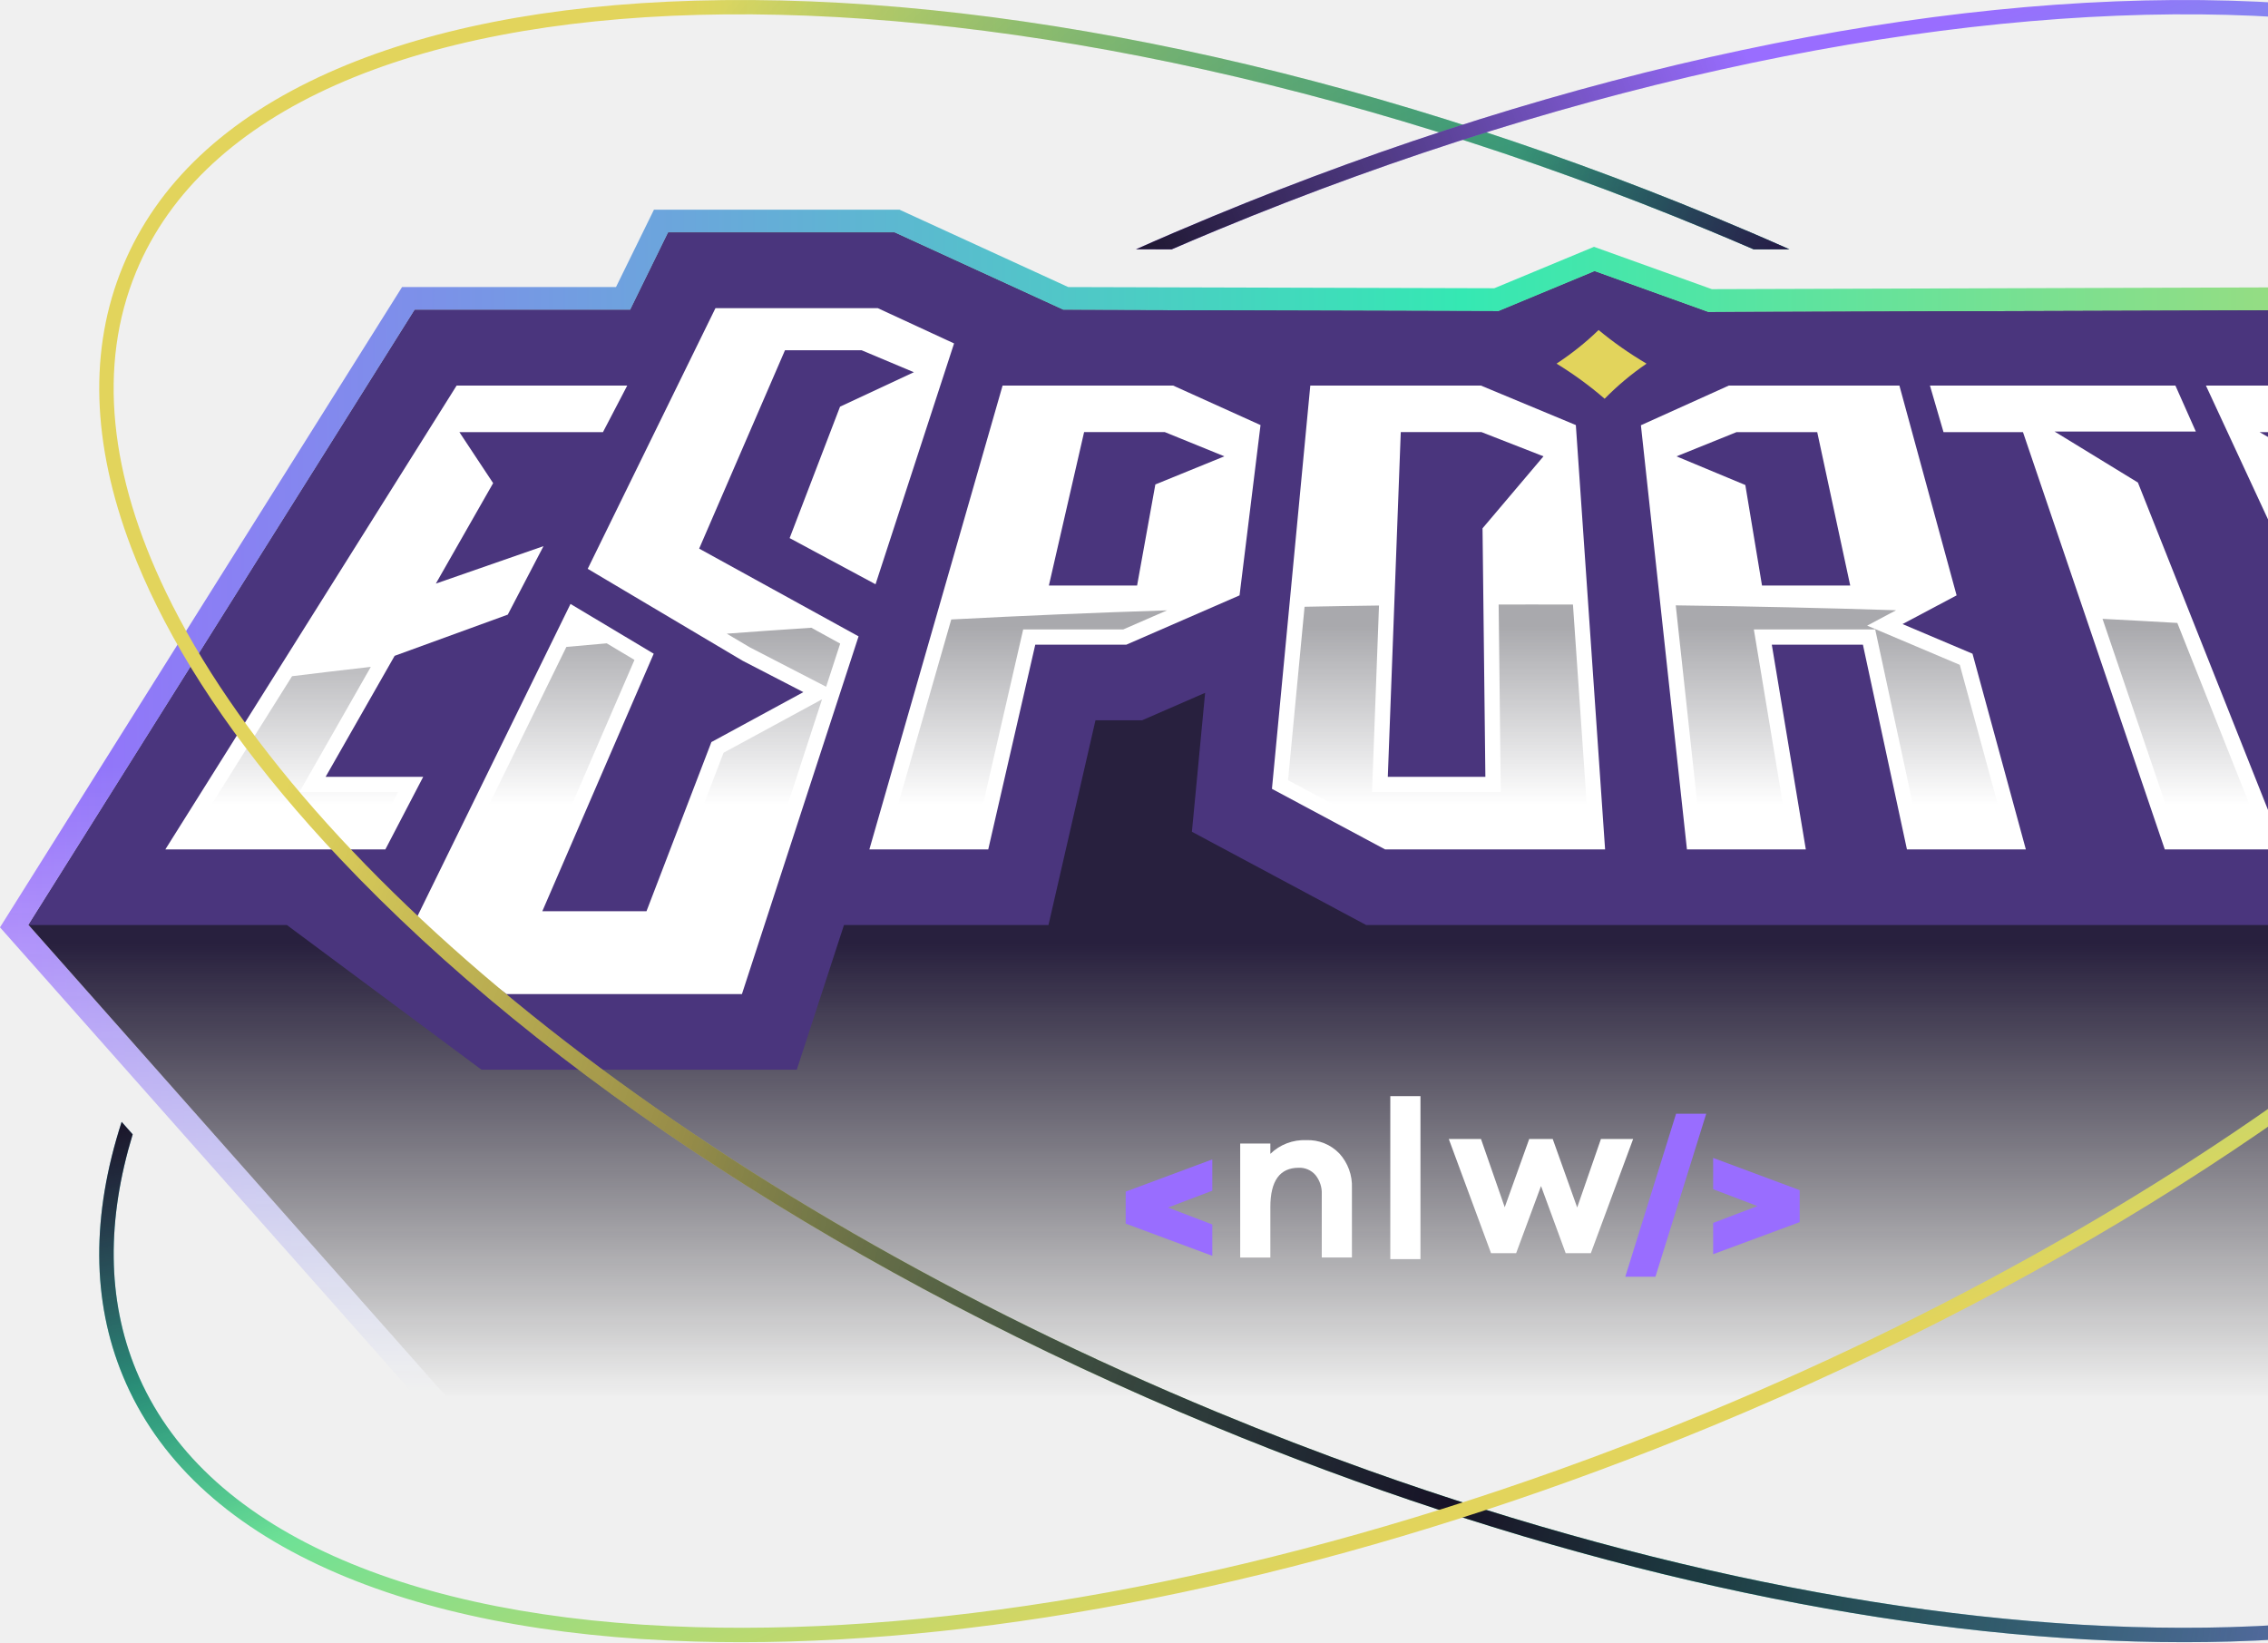
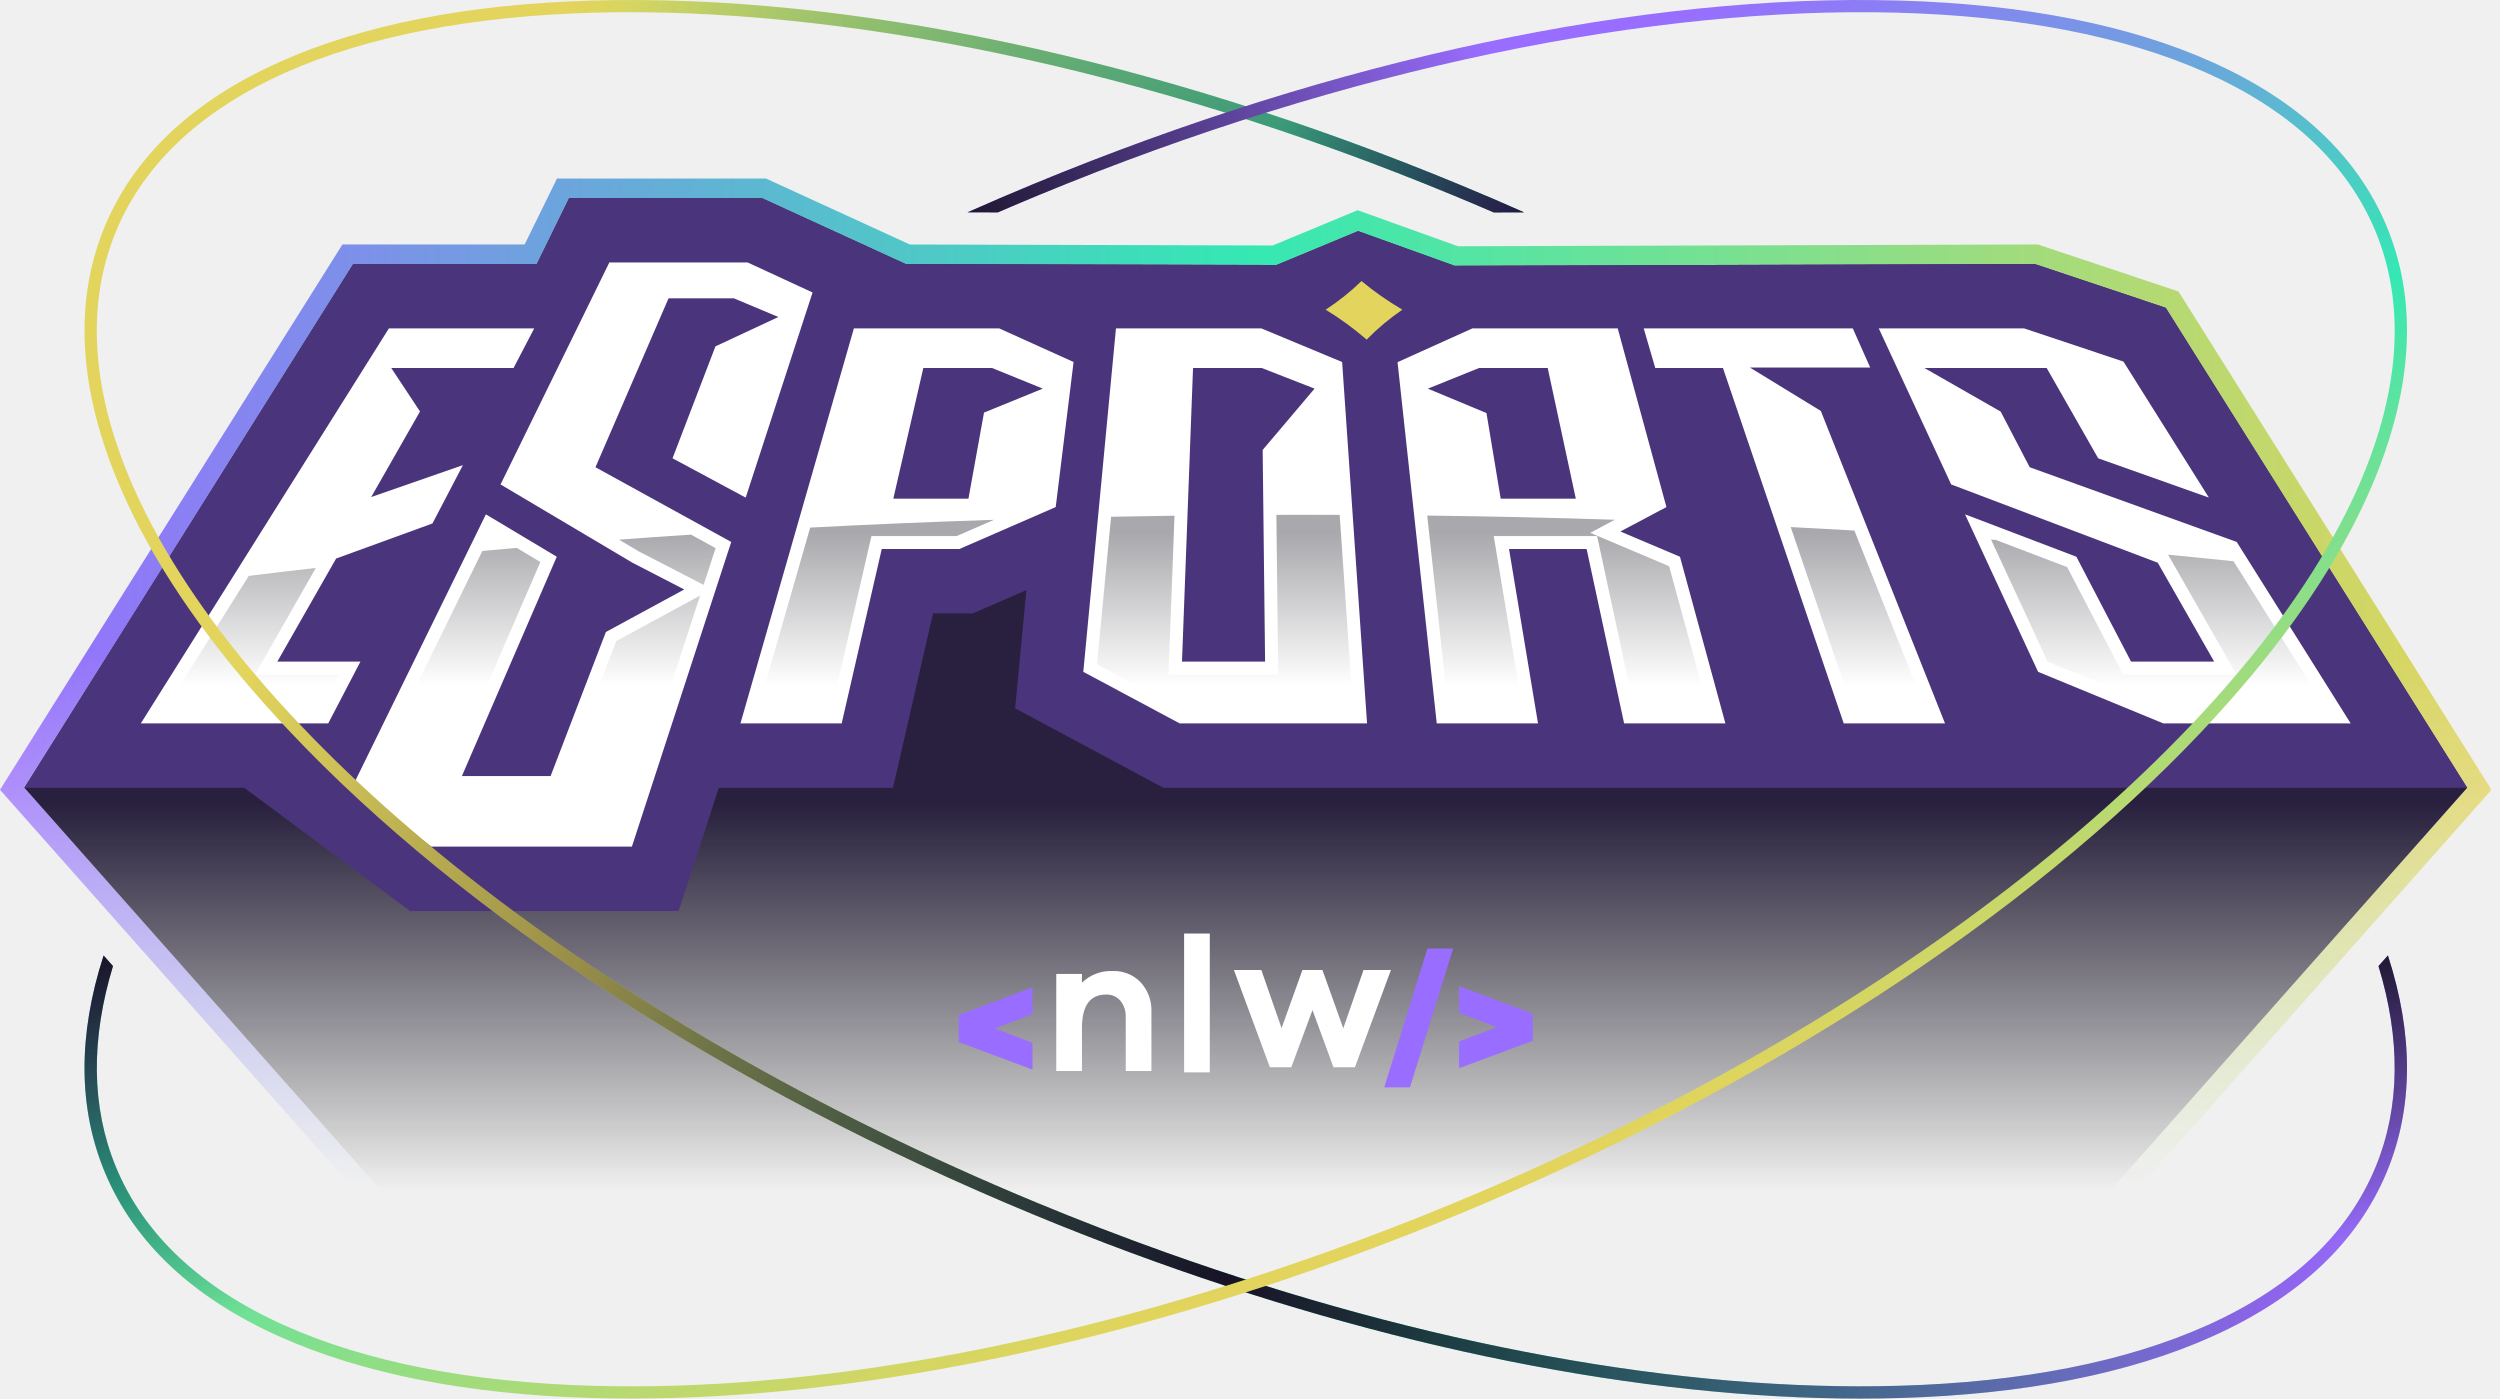
- <svg xmlns="http://www.w3.org/2000/svg" width="703" height="509" viewBox="0 0 703 509" fill="none">
+ <svg xmlns="http://www.w3.org/2000/svg" width="286" height="160" viewBox="0 0 286 160" fill="none">
  <g clip-path="url(#clip0_6_544)">
-     <mask id="mask0_6_544" style="mask-type:alpha" maskUnits="userSpaceOnUse" x="0" y="54" width="907" height="395">
-       <rect y="54.246" width="906.458" height="394.659" fill="url(#paint0_linear_6_544)" />
+     <mask id="mask0_6_544" style="mask-type:alpha" maskUnits="userSpaceOnUse" x="0" y="17" width="285" height="125">
+       <rect y="17.052" width="284.934" height="124.056" fill="url(#paint0_linear_6_544)" />
    </mask>
    <g mask="url(#mask0_6_544)">
-       <path d="M792.848 106.079L741.613 88.964L530.612 89.624L494.086 76.503L463.182 89.341L331.12 88.98L278.793 64.986H202.707L190.938 88.972H124.624L0 287.433L138.728 444.023H768.028L906.756 287.433L792.84 106.071L792.848 106.079ZM764.828 436.924H141.928L8.852 286.71L128.563 96.071H195.38L207.141 72.085H277.244L329.556 96.071L464.589 96.44L494.267 84.105L529.377 96.723L740.465 96.063L788.178 111.999L897.904 286.694L764.828 436.908V436.924Z" fill="url(#paint1_linear_6_544)" />
+       <path d="M249.222 33.344L233.117 27.965L166.791 28.172L155.31 24.048L145.595 28.083L104.084 27.97L87.635 20.427H63.718L60.019 27.967H39.174L0 90.351L43.607 139.573H241.42L285.028 90.351L249.219 33.342L249.222 33.344ZM240.414 137.342H44.613L2.783 90.124L40.412 30.199H61.415L65.112 22.659H87.148L103.592 30.199L146.038 30.315L155.367 26.437L166.403 30.404L232.756 30.196L247.754 35.205L282.245 90.119L240.414 137.337V137.342Z" fill="url(#paint1_linear_6_544)" />
    </g>
-     <path d="M897.912 286.709L764.828 436.915H141.928L8.852 286.709L128.563 96.07H195.38L207.141 72.084H277.244L329.564 96.07L464.589 96.447L494.267 84.112L529.377 96.731L740.465 96.07L788.178 112.014L897.912 286.709Z" fill="url(#paint2_linear_6_544)" />
-     <path d="M897.894 286.709L788.184 112.014L740.455 96.078L529.383 96.722L494.273 84.104L464.579 96.439L329.554 96.078L277.242 72.092H207.147L195.386 96.078H128.577L8.858 286.709H88.914L149.253 331.56H246.974L261.605 286.709H324.994L339.562 223.249H354.02L373.548 214.743L369.452 257.809L423.447 286.709H897.894Z" fill="#4A357D" />
-     <path d="M51.251 263.274H119.451L131.173 240.789H100.929L122.328 203.273L157.392 190.505L168.469 169.279L135.096 180.89L152.856 149.75L142.392 133.94H161.881H186.897L194.421 119.514H141.535L51.251 263.274Z" fill="white" />
-     <path d="M221.764 95.519L182.172 176.306L230.176 204.797L249.012 214.53L220.506 230.01L200.388 282.44H168.099L202.628 202.62L176.834 187.195L128.067 286.685L156.991 308.124H229.971L266.127 197.242L216.716 170.048L243.313 108.57H267.086L283.266 115.37L260.38 126.054L244.759 166.786L271.387 181.094L295.727 106.447L272.094 95.519H221.764Z" fill="white" />
-     <path d="M310.766 119.513L269.476 263.272H306.324L320.9 199.812H349.139L384.218 184.537L390.72 131.753L363.644 119.513H310.758H310.766ZM358.117 150.165L352.457 181.494H325.114L336.034 133.931H361.05L379.509 141.439L358.117 150.158V150.165Z" fill="white" />
-     <path d="M406.145 119.513L394.258 244.506L429.322 263.272H497.522L488.457 131.753L459.039 119.513H406.153H406.145ZM459.534 163.743L460.415 240.78H430.171L434.188 133.931H459.204L478.426 141.439L459.542 163.743H459.534Z" fill="white" />
-     <path d="M508.623 131.808L522.892 263.272H559.74L549.197 199.812H577.436L591.084 263.272H627.94L611.407 202.619L589.716 193.436L606.478 184.537L588.749 119.513H535.864L508.623 131.808ZM573.506 181.494H546.162L540.989 150.331L519.653 141.447L538.261 133.939H563.277L573.506 181.502V181.494Z" fill="white" />
-     <path d="M602.421 133.939H627.051L671.006 263.272H707.862L662.673 149.56L636.863 133.766H680.637L674.3 119.513H598.215L602.421 133.939Z" fill="white" />
-     <path d="M803.901 181.094L772.808 131.588L736.644 119.513H683.758L710.11 176.306L785.292 204.797L805.827 240.788H775.575L755.677 202.619L715.158 187.194L741.746 244.506L787.305 263.272H855.505L814.035 197.242L738.688 170.048L728.129 149.796L700.385 133.939H744.875L763.609 166.785L803.901 181.094Z" fill="white" />
-     <path d="M495.507 102.287C491.646 106.053 487.275 109.544 482.472 112.712C487.723 115.912 492.716 119.559 497.378 123.592C501.332 119.559 505.687 115.912 510.373 112.712C505.011 109.544 500.027 106.053 495.507 102.287Z" fill="#E2D45C" />
-     <path d="M92.809 245.505L114.94 206.7C106.732 207.635 98.595 208.594 90.529 209.593L59.782 258.555H116.591L123.391 245.505H92.809Z" fill="url(#paint3_linear_6_544)" />
-     <path d="M251.482 194.568C242.693 195.142 233.958 195.755 225.279 196.408L232.465 200.669L256.074 212.862L260.429 199.489L251.482 194.568ZM224.281 233.318L203.636 287.156H160.923L196.662 204.544L188.062 199.403C183.879 199.765 179.705 200.134 175.554 200.519L134.036 285.229L158.549 303.406H226.545L254.8 216.754L224.281 233.318Z" fill="url(#paint4_linear_6_544)" />
-     <path d="M361.745 189.183L348.168 195.095H317.153L302.577 258.555H275.745L294.857 192.005C316.854 190.85 339.158 189.906 361.745 189.183Z" fill="url(#paint5_linear_6_544)" />
-     <path d="M492.467 258.555H430.509L399.251 241.834L404.369 188.067C412.034 187.91 419.723 187.784 427.443 187.682L425.273 245.505H465.187L464.527 187.375C468.056 187.367 471.594 187.36 475.14 187.36C479.291 187.36 483.434 187.367 487.561 187.383L492.467 258.555Z" fill="url(#paint6_linear_6_544)" />
-     <path d="M621.77 258.555H594.898L581.25 195.095H543.632L554.174 258.555H527.122L519.426 187.634C542.445 187.917 565.22 188.428 587.72 189.151L578.75 193.916L607.461 206.07L621.77 258.555Z" fill="url(#paint7_linear_6_544)" />
-     <path d="M674.893 193.082C667.204 192.634 659.476 192.209 651.709 191.816L674.39 258.555H700.915L674.893 193.082Z" fill="url(#paint8_linear_6_544)" />
-     <path fill-rule="evenodd" clip-rule="evenodd" d="M375.776 369.061V359.36L348.976 369.329H348.921V379.282H348.976L375.776 389.25V379.533L362.042 374.282L375.776 369.061Z" fill="#996DFF" />
-     <path fill-rule="evenodd" clip-rule="evenodd" d="M531.016 388.747V379.046L544.742 373.826L531.016 368.606V358.904L557.777 368.865H557.84V378.826H557.777L531.016 388.739V388.747ZM519.522 345.201L503.783 395.721H513.13L528.869 345.201H519.522Z" fill="#996DFF" />
-     <path fill-rule="evenodd" clip-rule="evenodd" d="M415.157 357.528C417.815 360.453 419.214 364.305 419.049 368.251V389.769H409.701V370.225C409.811 368.047 409.112 365.909 407.752 364.21C406.454 362.701 404.536 361.868 402.547 361.954C396.698 361.954 393.766 366.011 393.766 374.132V389.777H384.418V354.446H393.766V357.638C396.729 354.753 400.755 353.22 404.89 353.393C408.742 353.228 412.484 354.737 415.149 357.528H415.157Z" fill="white" />
-     <path fill-rule="evenodd" clip-rule="evenodd" d="M430.943 339.753V390.272H440.291V339.753H430.943Z" fill="white" />
-     <path fill-rule="evenodd" clip-rule="evenodd" d="M493.105 388.425H485.306L477.664 367.615L469.952 388.425H462.169L449.071 353.031H459.055L466.414 374.195L474.001 353.031H481.288L488.875 374.266L496.234 353.031H506.218L493.105 388.425Z" fill="white" />
-     <path d="M38.107 82.486C48.689 56.927 70.057 36.785 101.598 22.627C131.819 9.057 170.113 1.51 215.405 0.205C308.252 -2.476 420.336 21.282 530.99 67.124C538.946 70.418 546.832 73.799 554.631 77.266L543.601 77.297C538.868 75.245 534.096 73.225 529.284 71.236C302.576 -22.665 84.075 -16.855 42.219 84.192C30.096 113.453 34.097 147.534 51.409 183.477C93.855 271.67 216.395 371.051 377.466 437.765C393.048 444.22 408.646 450.226 424.22 455.784C518.71 489.527 612.037 506.626 691.22 504.338C735.93 503.049 773.643 495.635 803.329 482.31C833.809 468.63 854.398 449.283 864.532 424.809C873.675 402.725 873.644 377.898 865.633 351.593L869.053 347.733C878.44 376.727 878.314 403.197 868.652 426.515C858.062 452.074 836.702 472.215 805.152 486.374C774.932 499.944 736.645 507.491 691.354 508.796C686.621 508.93 681.841 509 677.014 509C597.194 509 504.481 490.392 411.201 455.784C399.385 451.405 387.569 446.767 375.76 441.877C265.107 396.043 169.052 333.597 105.293 266.041C80.222 239.477 61.228 213.266 48.642 187.88C45.607 181.771 42.95 175.718 40.67 169.719C28.382 137.4 27.517 108.052 38.107 82.486Z" fill="url(#paint9_linear_6_544)" />
-     <path d="M38.107 82.486C48.689 56.927 70.057 36.785 101.598 22.627C131.819 9.057 170.113 1.51 215.405 0.205C308.252 -2.476 420.336 21.282 530.99 67.124C538.946 70.418 546.832 73.799 554.631 77.266L543.601 77.297C538.868 75.245 534.096 73.225 529.284 71.236C302.576 -22.665 84.075 -16.855 42.219 84.192C30.096 113.453 34.097 147.534 51.409 183.477C93.855 271.67 216.395 371.051 377.466 437.765C393.048 444.22 408.646 450.226 424.22 455.784C518.71 489.527 612.037 506.626 691.22 504.338C735.93 503.049 773.643 495.635 803.329 482.31C833.809 468.63 854.398 449.283 864.532 424.809C873.675 402.725 873.644 377.898 865.633 351.593L869.053 347.733C878.44 376.727 878.314 403.197 868.652 426.515C858.062 452.074 836.702 472.215 805.152 486.374C774.932 499.944 736.645 507.491 691.354 508.796C686.621 508.93 681.841 509 677.014 509C597.194 509 504.481 490.392 411.201 455.784C399.385 451.405 387.569 446.767 375.76 441.877C265.107 396.043 169.052 333.597 105.293 266.041C80.222 239.477 61.228 213.266 48.642 187.88C45.607 181.771 42.95 175.718 40.67 169.719C28.382 137.4 27.517 108.052 38.107 82.486Z" fill="url(#paint10_radial_6_544)" />
-     <path d="M38.107 82.486C48.689 56.927 70.057 36.785 101.598 22.627C131.819 9.057 170.113 1.51 215.405 0.205C308.252 -2.476 420.336 21.282 530.99 67.124C538.946 70.418 546.832 73.799 554.631 77.266L543.601 77.297C538.868 75.245 534.096 73.225 529.284 71.236C302.576 -22.665 84.075 -16.855 42.219 84.192C30.096 113.453 34.097 147.534 51.409 183.477C93.855 271.67 216.395 371.051 377.466 437.765C393.048 444.22 408.646 450.226 424.22 455.784C518.71 489.527 612.037 506.626 691.22 504.338C735.93 503.049 773.643 495.635 803.329 482.31C833.809 468.63 854.398 449.283 864.532 424.809C873.675 402.725 873.644 377.898 865.633 351.593L869.053 347.733C878.44 376.727 878.314 403.197 868.652 426.515C858.062 452.074 836.702 472.215 805.152 486.374C774.932 499.944 736.645 507.491 691.354 508.796C686.621 508.93 681.841 509 677.014 509C597.194 509 504.481 490.392 411.201 455.784C399.385 451.405 387.569 446.767 375.76 441.877C265.107 396.043 169.052 333.597 105.293 266.041C80.222 239.477 61.228 213.266 48.642 187.88C45.607 181.771 42.95 175.718 40.67 169.719C28.382 137.4 27.517 108.052 38.107 82.486Z" fill="url(#paint11_radial_6_544)" />
-     <path d="M38.107 82.486C48.689 56.927 70.057 36.785 101.598 22.627C131.819 9.057 170.113 1.51 215.405 0.205C308.252 -2.476 420.336 21.282 530.99 67.124C538.946 70.418 546.832 73.799 554.631 77.266L543.601 77.297C538.868 75.245 534.096 73.225 529.284 71.236C302.576 -22.665 84.075 -16.855 42.219 84.192C30.096 113.453 34.097 147.534 51.409 183.477C93.855 271.67 216.395 371.051 377.466 437.765C393.048 444.22 408.646 450.226 424.22 455.784C518.71 489.527 612.037 506.626 691.22 504.338C735.93 503.049 773.643 495.635 803.329 482.31C833.809 468.63 854.398 449.283 864.532 424.809C873.675 402.725 873.644 377.898 865.633 351.593L869.053 347.733C878.44 376.727 878.314 403.197 868.652 426.515C858.062 452.074 836.702 472.215 805.152 486.374C774.932 499.944 736.645 507.491 691.354 508.796C686.621 508.93 681.841 509 677.014 509C597.194 509 504.481 490.392 411.201 455.784C399.385 451.405 387.569 446.767 375.76 441.877C265.107 396.043 169.052 333.597 105.293 266.041C80.222 239.477 61.228 213.266 48.642 187.88C45.607 181.771 42.95 175.718 40.67 169.719C28.382 137.4 27.517 108.052 38.107 82.486Z" fill="url(#paint12_radial_6_544)" />
-     <path d="M868.651 82.486C858.069 56.927 836.701 36.785 805.16 22.627C774.939 9.057 736.645 1.51 691.353 0.205C598.506 -2.476 486.422 21.282 375.768 67.124C367.812 70.418 359.926 73.799 352.128 77.266L363.158 77.297C367.89 75.245 372.662 73.225 377.474 71.236C604.182 -22.665 822.684 -16.855 864.54 84.192C876.662 113.453 872.661 147.534 855.349 183.477C812.904 271.67 690.363 371.051 529.292 437.765C513.71 444.22 498.112 450.226 482.538 455.784C388.048 489.527 294.721 506.626 215.538 504.338C170.828 503.049 133.115 495.635 103.43 482.31C72.95 468.63 52.36 449.283 42.226 424.809C33.083 402.725 33.114 377.898 41.125 351.593L37.706 347.733C28.319 376.727 28.444 403.197 38.106 426.515C48.696 452.074 70.056 472.215 101.606 486.374C131.826 499.944 170.113 507.491 215.404 508.796C220.137 508.93 224.917 509 229.744 509C309.564 509 402.278 490.392 495.557 455.784C507.373 451.405 519.189 446.767 530.998 441.877C641.651 396.043 737.706 333.597 801.465 266.041C826.536 239.477 845.53 213.266 858.116 187.88C861.151 181.771 863.808 175.718 866.088 169.719C878.376 137.4 879.241 108.052 868.651 82.486Z" fill="url(#paint13_linear_6_544)" />
-     <path d="M868.651 82.486C858.069 56.927 836.701 36.785 805.16 22.627C774.939 9.057 736.645 1.51 691.353 0.205C598.506 -2.476 486.422 21.282 375.768 67.124C367.812 70.418 359.926 73.799 352.128 77.266L363.158 77.297C367.89 75.245 372.662 73.225 377.474 71.236C604.182 -22.665 822.684 -16.855 864.54 84.192C876.662 113.453 872.661 147.534 855.349 183.477C812.904 271.67 690.363 371.051 529.292 437.765C513.71 444.22 498.112 450.226 482.538 455.784C388.048 489.527 294.721 506.626 215.538 504.338C170.828 503.049 133.115 495.635 103.43 482.31C72.95 468.63 52.36 449.283 42.226 424.809C33.083 402.725 33.114 377.898 41.125 351.593L37.706 347.733C28.319 376.727 28.444 403.197 38.106 426.515C48.696 452.074 70.056 472.215 101.606 486.374C131.826 499.944 170.113 507.491 215.404 508.796C220.137 508.93 224.917 509 229.744 509C309.564 509 402.278 490.392 495.557 455.784C507.373 451.405 519.189 446.767 530.998 441.877C641.651 396.043 737.706 333.597 801.465 266.041C826.536 239.477 845.53 213.266 858.116 187.88C861.151 181.771 863.808 175.718 866.088 169.719C878.376 137.4 879.241 108.052 868.651 82.486Z" fill="url(#paint14_radial_6_544)" />
-     <path d="M868.651 82.486C858.069 56.927 836.701 36.785 805.16 22.627C774.939 9.057 736.645 1.51 691.353 0.205C598.506 -2.476 486.422 21.282 375.768 67.124C367.812 70.418 359.926 73.799 352.128 77.266L363.158 77.297C367.89 75.245 372.662 73.225 377.474 71.236C604.182 -22.665 822.684 -16.855 864.54 84.192C876.662 113.453 872.661 147.534 855.349 183.477C812.904 271.67 690.363 371.051 529.292 437.765C513.71 444.22 498.112 450.226 482.538 455.784C388.048 489.527 294.721 506.626 215.538 504.338C170.828 503.049 133.115 495.635 103.43 482.31C72.95 468.63 52.36 449.283 42.226 424.809C33.083 402.725 33.114 377.898 41.125 351.593L37.706 347.733C28.319 376.727 28.444 403.197 38.106 426.515C48.696 452.074 70.056 472.215 101.606 486.374C131.826 499.944 170.113 507.491 215.404 508.796C220.137 508.93 224.917 509 229.744 509C309.564 509 402.278 490.392 495.557 455.784C507.373 451.405 519.189 446.767 530.998 441.877C641.651 396.043 737.706 333.597 801.465 266.041C826.536 239.477 845.53 213.266 858.116 187.88C861.151 181.771 863.808 175.718 866.088 169.719C878.376 137.4 879.241 108.052 868.651 82.486Z" fill="url(#paint15_radial_6_544)" />
+     <path d="M282.247 90.124L240.414 137.339H44.613L2.783 90.124L40.412 30.198H61.415L65.112 22.659H87.148L103.594 30.198L146.038 30.317L155.367 26.44L166.403 30.406L232.756 30.198L247.754 35.21L282.247 90.124Z" fill="url(#paint2_linear_6_544)" />
+     <path d="M282.242 90.123L247.756 35.21L232.753 30.201L166.405 30.404L155.369 26.437L146.035 30.315L103.591 30.201L87.147 22.661H65.114L61.417 30.201H40.416L2.784 90.123H27.949L46.916 104.222H77.633L82.232 90.123H102.158L106.737 70.176H111.282L117.42 67.502L116.133 81.039L133.105 90.123H282.242Z" fill="#4A357D" />
+     <path d="M16.11 82.757H37.548L41.233 75.689H31.726L38.452 63.896L49.474 59.883L52.956 53.211L42.466 56.861L48.048 47.072L44.759 42.102H50.885H58.749L61.114 37.568H44.49L16.11 82.757Z" fill="white" />
+     <path d="M69.709 30.025L57.263 55.42L72.353 64.376L78.274 67.435L69.313 72.301L62.989 88.781H52.84L63.694 63.691L55.586 58.842L40.256 90.116L49.348 96.855H72.288L83.654 62.001L68.122 53.453L76.482 34.127H83.955L89.041 36.265L81.847 39.624L76.937 52.427L85.307 56.925L92.958 33.46L85.529 30.025H69.709Z" fill="white" />
+     <path d="M97.685 37.567L84.707 82.756H96.289L100.871 62.809H109.748L120.774 58.007L122.818 41.415L114.307 37.567H97.683H97.685ZM112.57 47.203L110.79 57.05H102.195L105.628 42.099H113.491L119.294 44.459L112.57 47.2V47.203Z" fill="white" />
+     <path d="M127.667 37.567L123.93 76.858L134.952 82.756H156.39L153.54 41.415L144.293 37.567H127.669H127.667ZM144.449 51.47L144.726 75.686H135.219L136.482 42.099H144.345L150.387 44.459L144.451 51.47H144.449Z" fill="white" />
+     <path d="M159.879 41.432L164.364 82.756H175.947L172.633 62.809H181.51L185.8 82.756H197.385L192.188 63.691L185.37 60.804L190.639 58.007L185.066 37.567H168.442L159.879 41.432V41.432ZM180.274 57.05H171.679L170.053 47.255L163.346 44.462L169.196 42.102H177.059L180.274 57.053V57.05Z" fill="white" />
+     <path d="M189.363 42.102H197.106L210.922 82.756H222.508L208.303 47.012L200.19 42.048H213.95L211.958 37.567H188.041L189.363 42.102Z" fill="white" />
+     <path d="M252.696 56.925L242.922 41.363L231.555 37.567H214.931L223.214 55.419L246.847 64.375L253.302 75.689H243.792L237.538 63.691L224.801 58.842L233.159 76.858L247.479 82.756H268.917L255.882 62L232.197 53.452L228.878 47.087L220.157 42.102H234.142L240.031 52.427L252.696 56.925Z" fill="white" />
+     <path d="M155.756 32.153C154.543 33.336 153.169 34.433 151.659 35.429C153.31 36.435 154.879 37.581 156.344 38.849C157.587 37.581 158.956 36.435 160.428 35.429C158.743 34.433 157.177 33.336 155.756 32.153Z" fill="#E2D45C" />
+     <path d="M29.173 77.171L36.13 64.973C33.55 65.267 30.992 65.569 28.457 65.883L18.792 81.274H36.649L38.786 77.171H29.173V77.171Z" fill="url(#paint3_linear_6_544)" />
+     <path d="M79.05 61.16C76.287 61.34 73.542 61.533 70.814 61.738L73.072 63.078L80.493 66.911L81.863 62.707L79.05 61.16V61.16ZM70.5 73.341L64.01 90.264H50.584L61.818 64.296L59.115 62.68C57.8 62.794 56.488 62.91 55.183 63.031L42.133 89.658L49.838 95.372H71.212L80.093 68.134L70.5 73.341V73.341Z" fill="url(#paint4_linear_6_544)" />
+     <path d="M113.71 59.467L109.442 61.326H99.693L95.112 81.273H86.677L92.685 60.355C99.599 59.991 106.61 59.695 113.71 59.467Z" fill="url(#paint5_linear_6_544)" />
+     <path d="M154.801 81.274H135.325L125.499 76.017L127.108 59.117C129.518 59.067 131.935 59.028 134.361 58.995L133.679 77.171H146.226L146.018 58.899C147.128 58.897 148.24 58.894 149.354 58.894C150.659 58.894 151.961 58.897 153.259 58.902L154.801 81.274V81.274Z" fill="url(#paint6_linear_6_544)" />
+     <path d="M195.445 81.273H186.999L182.709 61.326H170.884L174.198 81.273H165.694L163.275 58.98C170.511 59.069 177.67 59.23 184.743 59.457L181.923 60.955L190.948 64.775L195.445 81.273V81.273Z" fill="url(#paint7_linear_6_544)" />
+     <path d="M212.144 60.693C209.727 60.552 207.298 60.419 204.857 60.295L211.986 81.273H220.324L212.144 60.693Z" fill="url(#paint8_linear_6_544)" />
+     <path d="M255.517 64.205C253.038 63.946 250.542 63.693 248.027 63.451L255.855 77.171H242.894L236.483 64.877L228.321 61.768C228.138 61.754 227.958 61.741 227.775 61.729L234.262 75.709L247.772 81.274H266.237L255.517 64.205V64.205Z" fill="url(#paint9_linear_6_544)" />
+     <path fill-rule="evenodd" clip-rule="evenodd" d="M118.12 116.01V112.96L109.696 116.094H109.679V119.222H109.696L118.12 122.355V119.301L113.803 117.65L118.12 116.01V116.01Z" fill="#996DFF" />
+     <path fill-rule="evenodd" clip-rule="evenodd" d="M166.918 122.198V119.148L171.233 117.507L166.918 115.867V112.817L175.33 115.948H175.35V119.079H175.33L166.918 122.195V122.198ZM163.305 108.51L158.358 124.39H161.296L166.243 108.51H163.305Z" fill="#996DFF" />
+     <path fill-rule="evenodd" clip-rule="evenodd" d="M130.5 112.384C131.335 113.304 131.775 114.515 131.723 115.755V122.519H128.784V116.376C128.819 115.691 128.599 115.019 128.172 114.485C127.764 114.011 127.161 113.749 126.536 113.776C124.697 113.776 123.775 115.051 123.775 117.604V122.521H120.837V111.416H123.775V112.419C124.707 111.512 125.972 111.03 127.272 111.085C128.483 111.033 129.659 111.507 130.497 112.384H130.5Z" fill="white" />
+     <path fill-rule="evenodd" clip-rule="evenodd" d="M135.462 106.797V122.677H138.4V106.797H135.462Z" fill="white" />
+     <path fill-rule="evenodd" clip-rule="evenodd" d="M155.001 122.096H152.55L150.148 115.555L147.723 122.096H145.277L141.16 110.971H144.298L146.611 117.623L148.996 110.971H151.287L153.672 117.646L155.985 110.971H159.123L155.001 122.096V122.096Z" fill="white" />
+     <path d="M11.979 25.928C15.305 17.894 22.022 11.563 31.936 7.112C41.436 2.847 53.473 0.475 67.71 0.064C96.895 -0.778 132.128 6.69 166.91 21.1C169.411 22.135 171.89 23.198 174.341 24.288L170.874 24.297C169.386 23.652 167.886 23.017 166.374 22.392C95.111 -7.124 26.428 -5.298 13.271 26.465C9.46 35.663 10.718 46.375 16.16 57.674C29.502 85.396 68.021 116.635 118.652 137.606C123.55 139.635 128.453 141.523 133.348 143.27C163.05 153.877 192.386 159.252 217.276 158.532C231.33 158.127 243.185 155.797 252.516 151.608C262.097 147.308 268.569 141.226 271.755 133.533C274.629 126.592 274.619 118.788 272.101 110.519L273.176 109.305C276.127 118.419 276.087 126.74 273.05 134.07C269.721 142.104 263.007 148.435 253.09 152.886C243.59 157.151 231.555 159.523 217.318 159.934C215.831 159.976 214.328 159.998 212.811 159.998C187.72 159.998 158.577 154.148 129.256 143.27C125.542 141.894 121.827 140.436 118.116 138.898C83.333 124.491 53.139 104.862 33.098 83.627C25.217 75.276 19.246 67.037 15.29 59.058C14.336 57.138 13.501 55.235 12.784 53.349C8.922 43.19 8.65 33.965 11.979 25.928V25.928Z" fill="url(#paint10_linear_6_544)" />
+     <path d="M11.979 25.928C15.305 17.894 22.022 11.563 31.936 7.112C41.436 2.847 53.473 0.475 67.71 0.064C96.895 -0.778 132.128 6.69 166.91 21.1C169.411 22.135 171.89 23.198 174.341 24.288L170.874 24.297C169.386 23.652 167.886 23.017 166.374 22.392C95.111 -7.124 26.428 -5.298 13.271 26.465C9.46 35.663 10.718 46.375 16.16 57.674C29.502 85.396 68.021 116.635 118.652 137.606C123.55 139.635 128.453 141.523 133.348 143.27C163.05 153.877 192.386 159.252 217.276 158.532C231.33 158.127 243.185 155.797 252.516 151.608C262.097 147.308 268.569 141.226 271.755 133.533C274.629 126.592 274.619 118.788 272.101 110.519L273.176 109.305C276.127 118.419 276.087 126.74 273.05 134.07C269.721 142.104 263.007 148.435 253.09 152.886C243.59 157.151 231.555 159.523 217.318 159.934C215.831 159.976 214.328 159.998 212.811 159.998C187.72 159.998 158.577 154.148 129.256 143.27C125.542 141.894 121.827 140.436 118.116 138.898C83.333 124.491 53.139 104.862 33.098 83.627C25.217 75.276 19.246 67.037 15.29 59.058C14.336 57.138 13.501 55.235 12.784 53.349C8.922 43.19 8.65 33.965 11.979 25.928V25.928Z" fill="url(#paint11_radial_6_544)" />
+     <path d="M11.979 25.928C15.305 17.894 22.022 11.563 31.936 7.112C41.436 2.847 53.473 0.475 67.71 0.064C96.895 -0.778 132.128 6.69 166.91 21.1C169.411 22.135 171.89 23.198 174.341 24.288L170.874 24.297C169.386 23.652 167.886 23.017 166.374 22.392C95.111 -7.124 26.428 -5.298 13.271 26.465C9.46 35.663 10.718 46.375 16.16 57.674C29.502 85.396 68.021 116.635 118.652 137.606C123.55 139.635 128.453 141.523 133.348 143.27C163.05 153.877 192.386 159.252 217.276 158.532C231.33 158.127 243.185 155.797 252.516 151.608C262.097 147.308 268.569 141.226 271.755 133.533C274.629 126.592 274.619 118.788 272.101 110.519L273.176 109.305C276.127 118.419 276.087 126.74 273.05 134.07C269.721 142.104 263.007 148.435 253.09 152.886C243.59 157.151 231.555 159.523 217.318 159.934C215.831 159.976 214.328 159.998 212.811 159.998C187.72 159.998 158.577 154.148 129.256 143.27C125.542 141.894 121.827 140.436 118.116 138.898C83.333 124.491 53.139 104.862 33.098 83.627C25.217 75.276 19.246 67.037 15.29 59.058C14.336 57.138 13.501 55.235 12.784 53.349C8.922 43.19 8.65 33.965 11.979 25.928V25.928Z" fill="url(#paint12_radial_6_544)" />
+     <path d="M11.979 25.928C15.305 17.894 22.022 11.563 31.936 7.112C41.436 2.847 53.473 0.475 67.71 0.064C96.895 -0.778 132.128 6.69 166.91 21.1C169.411 22.135 171.89 23.198 174.341 24.288L170.874 24.297C169.386 23.652 167.886 23.017 166.374 22.392C95.111 -7.124 26.428 -5.298 13.271 26.465C9.46 35.663 10.718 46.375 16.16 57.674C29.502 85.396 68.021 116.635 118.652 137.606C123.55 139.635 128.453 141.523 133.348 143.27C163.05 153.877 192.386 159.252 217.276 158.532C231.33 158.127 243.185 155.797 252.516 151.608C262.097 147.308 268.569 141.226 271.755 133.533C274.629 126.592 274.619 118.788 272.101 110.519L273.176 109.305C276.127 118.419 276.087 126.74 273.05 134.07C269.721 142.104 263.007 148.435 253.09 152.886C243.59 157.151 231.555 159.523 217.318 159.934C215.831 159.976 214.328 159.998 212.811 159.998C187.72 159.998 158.577 154.148 129.256 143.27C125.542 141.894 121.827 140.436 118.116 138.898C83.333 124.491 53.139 104.862 33.098 83.627C25.217 75.276 19.246 67.037 15.29 59.058C14.336 57.138 13.501 55.235 12.784 53.349C8.922 43.19 8.65 33.965 11.979 25.928V25.928Z" fill="url(#paint13_radial_6_544)" />
+     <path d="M273.05 25.928C269.723 17.894 263.007 11.563 253.092 7.112C243.592 2.847 231.555 0.475 217.318 0.064C188.133 -0.778 152.901 6.69 118.118 21.1C115.617 22.135 113.138 23.198 110.687 24.288L114.154 24.297C115.642 23.652 117.142 23.017 118.654 22.392C189.917 -7.124 258.6 -5.298 271.757 26.465C275.568 35.663 274.31 46.375 268.868 57.674C255.526 85.396 217.007 116.635 166.376 137.606C161.478 139.635 156.575 141.523 151.68 143.27C121.978 153.877 92.642 159.252 67.752 158.532C53.698 158.127 41.843 155.797 32.512 151.608C22.931 147.308 16.459 141.226 13.273 133.533C10.399 126.592 10.409 118.788 12.927 110.519L11.852 109.305C8.902 118.419 8.941 126.74 11.978 134.07C15.307 142.104 22.021 148.435 31.939 152.886C41.438 157.151 53.473 159.523 67.71 159.934C69.197 159.976 70.7 159.998 72.217 159.998C97.308 159.998 126.451 154.148 155.772 143.27C159.486 141.894 163.201 140.436 166.912 138.898C201.695 124.491 231.889 104.862 251.93 83.627C259.811 75.276 265.782 67.037 269.738 59.058C270.692 57.138 271.527 55.235 272.244 53.349C276.107 43.19 276.378 33.965 273.05 25.928V25.928Z" fill="url(#paint14_linear_6_544)" />
+     <path d="M273.05 25.928C269.723 17.894 263.007 11.563 253.092 7.112C243.592 2.847 231.555 0.475 217.318 0.064C188.133 -0.778 152.901 6.69 118.118 21.1C115.617 22.135 113.138 23.198 110.687 24.288L114.154 24.297C115.642 23.652 117.142 23.017 118.654 22.392C189.917 -7.124 258.6 -5.298 271.757 26.465C275.568 35.663 274.31 46.375 268.868 57.674C255.526 85.396 217.007 116.635 166.376 137.606C161.478 139.635 156.575 141.523 151.68 143.27C121.978 153.877 92.642 159.252 67.752 158.532C53.698 158.127 41.843 155.797 32.512 151.608C22.931 147.308 16.459 141.226 13.273 133.533C10.399 126.592 10.409 118.788 12.927 110.519L11.852 109.305C8.902 118.419 8.941 126.74 11.978 134.07C15.307 142.104 22.021 148.435 31.939 152.886C41.438 157.151 53.473 159.523 67.71 159.934C69.197 159.976 70.7 159.998 72.217 159.998C97.308 159.998 126.451 154.148 155.772 143.27C159.486 141.894 163.201 140.436 166.912 138.898C201.695 124.491 231.889 104.862 251.93 83.627C259.811 75.276 265.782 67.037 269.738 59.058C270.692 57.138 271.527 55.235 272.244 53.349C276.107 43.19 276.378 33.965 273.05 25.928V25.928Z" fill="url(#paint15_radial_6_544)" />
+     <path d="M273.05 25.928C269.723 17.894 263.007 11.563 253.092 7.112C243.592 2.847 231.555 0.475 217.318 0.064C188.133 -0.778 152.901 6.69 118.118 21.1C115.617 22.135 113.138 23.198 110.687 24.288L114.154 24.297C115.642 23.652 117.142 23.017 118.654 22.392C189.917 -7.124 258.6 -5.298 271.757 26.465C275.568 35.663 274.31 46.375 268.868 57.674C255.526 85.396 217.007 116.635 166.376 137.606C161.478 139.635 156.575 141.523 151.68 143.27C121.978 153.877 92.642 159.252 67.752 158.532C53.698 158.127 41.843 155.797 32.512 151.608C22.931 147.308 16.459 141.226 13.273 133.533C10.399 126.592 10.409 118.788 12.927 110.519L11.852 109.305C8.902 118.419 8.941 126.74 11.978 134.07C15.307 142.104 22.021 148.435 31.939 152.886C41.438 157.151 53.473 159.523 67.71 159.934C69.197 159.976 70.7 159.998 72.217 159.998C97.308 159.998 126.451 154.148 155.772 143.27C159.486 141.894 163.201 140.436 166.912 138.898C201.695 124.491 231.889 104.862 251.93 83.627C259.811 75.276 265.782 67.037 269.738 59.058C270.692 57.138 271.527 55.235 272.244 53.349C276.107 43.19 276.378 33.965 273.05 25.928V25.928Z" fill="url(#paint16_radial_6_544)" />
  </g>
  <defs>
-     <linearGradient id="paint0_linear_6_544" x1="453.229" y1="237.817" x2="453.229" y2="431.216" gradientUnits="userSpaceOnUse">
+     <linearGradient id="paint0_linear_6_544" x1="142.467" y1="74.755" x2="142.467" y2="135.547" gradientUnits="userSpaceOnUse">
      <stop stop-color="#D9D9D9" />
      <stop offset="1" stop-color="#D9D9D9" stop-opacity="0" />
    </linearGradient>
-     <linearGradient id="paint1_linear_6_544" x1="0" y1="254.5" x2="906.764" y2="254.5" gradientUnits="userSpaceOnUse">
+     <linearGradient id="paint1_linear_6_544" x1="0" y1="79.999" x2="285.03" y2="79.999" gradientUnits="userSpaceOnUse">
      <stop stop-color="#996DFF" />
      <stop offset="0.5" stop-color="#35E8B3" />
      <stop offset="1" stop-color="#E2D45C" />
    </linearGradient>
-     <linearGradient id="paint2_linear_6_544" x1="453.378" y1="292.393" x2="453.378" y2="433.181" gradientUnits="userSpaceOnUse">
+     <linearGradient id="paint2_linear_6_544" x1="142.514" y1="91.91" x2="142.514" y2="136.165" gradientUnits="userSpaceOnUse">
      <stop stop-color="#28203E" />
      <stop offset="1" stop-color="#121214" stop-opacity="0" />
    </linearGradient>
-     <linearGradient id="paint3_linear_6_544" x1="91.59" y1="194.105" x2="91.59" y2="249.585" gradientUnits="userSpaceOnUse">
+     <linearGradient id="paint3_linear_6_544" x1="28.79" y1="61.014" x2="28.79" y2="78.454" gradientUnits="userSpaceOnUse">
      <stop stop-color="#A9A9AD" />
      <stop offset="1" stop-color="#A9A9AD" stop-opacity="0" />
    </linearGradient>
-     <linearGradient id="paint4_linear_6_544" x1="197.236" y1="194.104" x2="197.236" y2="249.584" gradientUnits="userSpaceOnUse">
+     <linearGradient id="paint4_linear_6_544" x1="61.999" y1="61.014" x2="61.999" y2="78.454" gradientUnits="userSpaceOnUse">
      <stop stop-color="#A9A9AD" />
      <stop offset="1" stop-color="#A9A9AD" stop-opacity="0" />
    </linearGradient>
-     <linearGradient id="paint5_linear_6_544" x1="318.749" y1="194.104" x2="318.749" y2="249.585" gradientUnits="userSpaceOnUse">
+     <linearGradient id="paint5_linear_6_544" x1="100.195" y1="61.014" x2="100.195" y2="78.454" gradientUnits="userSpaceOnUse">
      <stop stop-color="#A9A9AD" />
      <stop offset="1" stop-color="#A9A9AD" stop-opacity="0" />
    </linearGradient>
-     <linearGradient id="paint6_linear_6_544" x1="445.863" y1="194.105" x2="445.863" y2="249.585" gradientUnits="userSpaceOnUse">
+     <linearGradient id="paint6_linear_6_544" x1="140.151" y1="61.014" x2="140.151" y2="78.454" gradientUnits="userSpaceOnUse">
      <stop stop-color="#A9A9AD" />
      <stop offset="1" stop-color="#A9A9AD" stop-opacity="0" />
    </linearGradient>
-     <linearGradient id="paint7_linear_6_544" x1="570.598" y1="194.104" x2="570.598" y2="249.585" gradientUnits="userSpaceOnUse">
+     <linearGradient id="paint7_linear_6_544" x1="179.36" y1="61.014" x2="179.36" y2="78.454" gradientUnits="userSpaceOnUse">
      <stop stop-color="#A9A9AD" />
      <stop offset="1" stop-color="#A9A9AD" stop-opacity="0" />
    </linearGradient>
-     <linearGradient id="paint8_linear_6_544" x1="676.316" y1="194.104" x2="676.316" y2="249.584" gradientUnits="userSpaceOnUse">
+     <linearGradient id="paint8_linear_6_544" x1="212.592" y1="61.014" x2="212.592" y2="78.454" gradientUnits="userSpaceOnUse">
      <stop stop-color="#A9A9AD" />
      <stop offset="1" stop-color="#A9A9AD" stop-opacity="0" />
    </linearGradient>
-     <linearGradient id="paint9_linear_6_544" x1="822.731" y1="364.392" x2="210.302" y2="367.536" gradientUnits="userSpaceOnUse">
+     <linearGradient id="paint9_linear_6_544" x1="247.006" y1="61.015" x2="247.006" y2="78.454" gradientUnits="userSpaceOnUse">
+       <stop stop-color="#A9A9AD" />
+       <stop offset="1" stop-color="#A9A9AD" stop-opacity="0" />
+     </linearGradient>
+     <linearGradient id="paint10_linear_6_544" x1="258.615" y1="114.542" x2="66.106" y2="115.53" gradientUnits="userSpaceOnUse">
      <stop stop-color="#996DFF" />
      <stop offset="0.5" stop-color="#35E8B3" />
      <stop offset="1" stop-color="#E2D45C" />
    </linearGradient>
-     <radialGradient id="paint10_radial_6_544" cx="0" cy="0" r="1" gradientUnits="userSpaceOnUse" gradientTransform="translate(447.786 465.138) rotate(15.7611) scale(411.689 683.642)">
+     <radialGradient id="paint11_radial_6_544" cx="0" cy="0" r="1" gradientUnits="userSpaceOnUse" gradientTransform="translate(140.756 146.21) rotate(15.7611) scale(129.409 214.894)">
      <stop stop-color="#171226" />
      <stop offset="1" stop-color="#171226" stop-opacity="0" />
    </radialGradient>
-     <radialGradient id="paint11_radial_6_544" cx="0" cy="0" r="1" gradientUnits="userSpaceOnUse" gradientTransform="translate(553.346 79.5316) rotate(-157.036) scale(92.6584 153.867)">
+     <radialGradient id="paint12_radial_6_544" cx="0" cy="0" r="1" gradientUnits="userSpaceOnUse" gradientTransform="translate(173.937 24.9998) rotate(-157.036) scale(29.126 48.3661)">
      <stop stop-color="#261945" />
      <stop offset="1" stop-color="#261945" stop-opacity="0" />
    </radialGradient>
-     <radialGradient id="paint12_radial_6_544" cx="0" cy="0" r="1" gradientUnits="userSpaceOnUse" gradientTransform="translate(870.025 341.262) rotate(76.7293) scale(104.989 174.343)">
+     <radialGradient id="paint13_radial_6_544" cx="0" cy="0" r="1" gradientUnits="userSpaceOnUse" gradientTransform="translate(273.481 107.271) rotate(76.7293) scale(33.002 54.8026)">
      <stop stop-color="#191326" />
      <stop offset="1" stop-color="#191326" stop-opacity="0" />
    </radialGradient>
-     <linearGradient id="paint13_linear_6_544" x1="476.706" y1="56.395" x2="613.596" y2="403.441" gradientUnits="userSpaceOnUse">
+     <linearGradient id="paint14_linear_6_544" x1="149.846" y1="17.727" x2="192.876" y2="126.817" gradientUnits="userSpaceOnUse">
      <stop stop-color="#996DFF" />
      <stop offset="0.5" stop-color="#35E8B3" />
      <stop offset="1" stop-color="#E2D45C" />
    </linearGradient>
-     <radialGradient id="paint14_radial_6_544" cx="0" cy="0" r="1" gradientUnits="userSpaceOnUse" gradientTransform="translate(343.672 87.2437) rotate(-19.3523) scale(209.458 347.821)">
+     <radialGradient id="paint15_radial_6_544" cx="0" cy="0" r="1" gradientUnits="userSpaceOnUse" gradientTransform="translate(108.029 27.424) rotate(-19.3523) scale(65.8404 109.333)">
      <stop stop-color="#171225" />
      <stop offset="1" stop-color="#171225" stop-opacity="0" />
    </radialGradient>
-     <radialGradient id="paint15_radial_6_544" cx="0" cy="0" r="1" gradientUnits="userSpaceOnUse" gradientTransform="translate(38.0789 346.082) rotate(67.4706) scale(140.895 233.967)">
+     <radialGradient id="paint16_radial_6_544" cx="0" cy="0" r="1" gradientUnits="userSpaceOnUse" gradientTransform="translate(11.9696 108.786) rotate(67.4706) scale(44.2885 73.5446)">
      <stop stop-color="#191327" />
      <stop offset="1" stop-color="#191327" stop-opacity="0" />
    </radialGradient>
    <clipPath id="clip0_6_544">
-       <rect width="906.764" height="509" fill="white" />
+       <rect width="285.03" height="159.998" fill="white" />
    </clipPath>
  </defs>
</svg>
